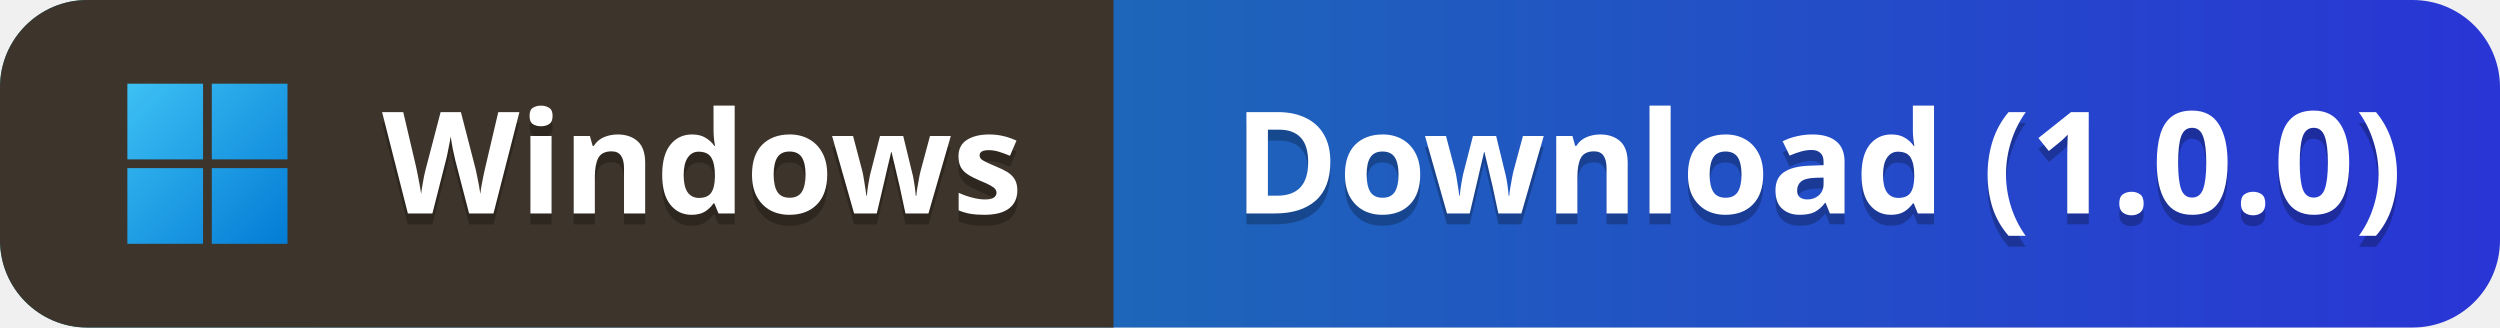
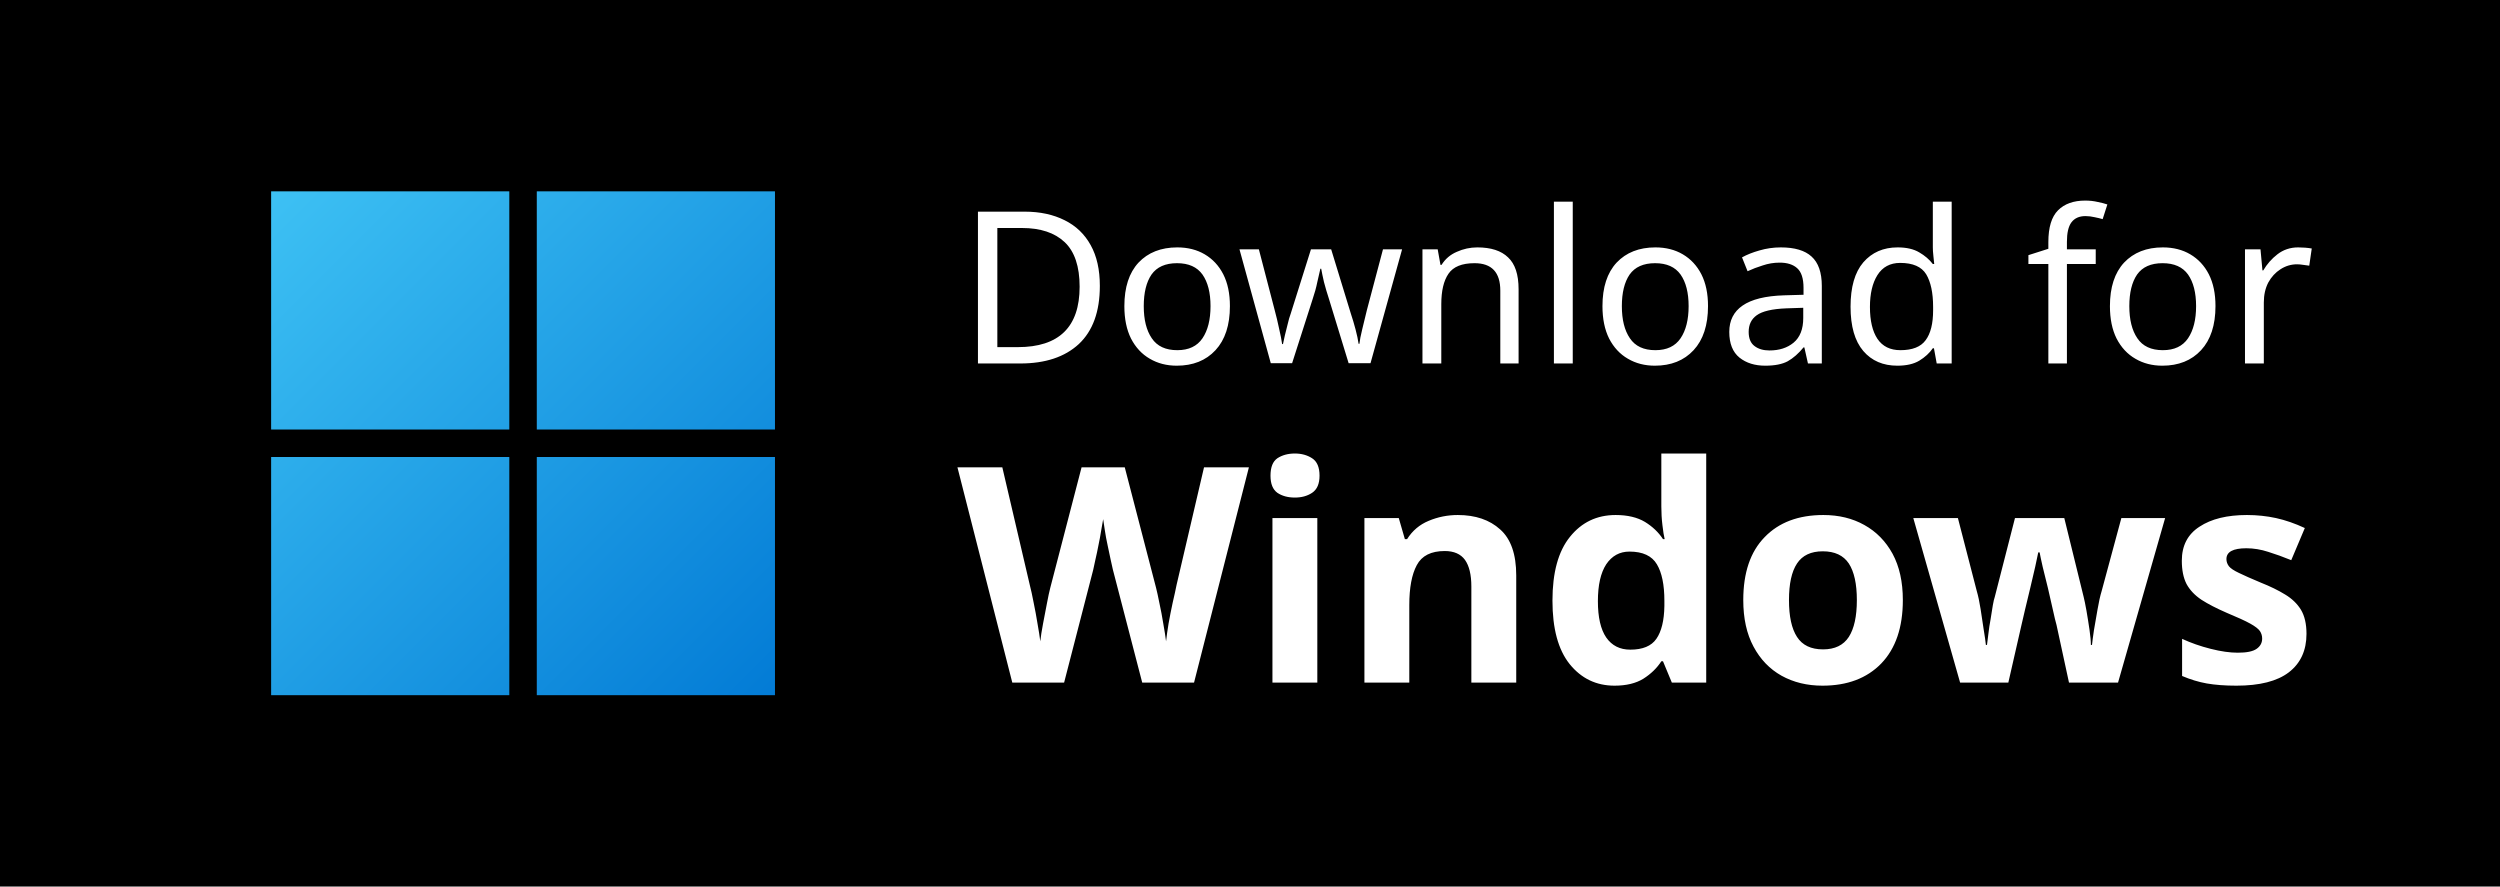
- <svg xmlns="http://www.w3.org/2000/svg" viewBox="0 0 229 30" width="229" height="30" role="img" aria-label="Windows Download (1.0.0)">
-   <clipPath id="r">
-     <rect width="229" height="30" rx="8" />
-   </clipPath>
-   <g clip-path="url(#r)">
-     <rect width="229" height="30" fill="url(#g1)" />
-     <rect width="102" height="30" fill="#3d342b" />
+ <svg xmlns="http://www.w3.org/2000/svg" viewBox="0 0 141 50" width="141" height="50" role="img" aria-label="Download for Windows">
+   <rect width="141" height="50" fill="#000" />
+   <g transform="translate(14 9.5) scale(1.291667)">
+     <path fill="url(#gw)" d="M1 1h10.4v10.4H1zM12.6 1H23v10.4H12.6zM1 12.6h10.4V23H1zM12.6 12.6H23V23H12.6z" />
  </g>
-   <g transform="translate(11 7) scale(0.6666667)">
-     <path fill="url(#g0)" d="M1 1h10.4v10.4H1zM12.6 1H23v10.4H12.6zM1 12.6h10.4V23H1zM12.6 12.6H23V23H12.6z" />
-   </g>
-   <g font-family="-apple-system, BlinkMacSystemFont, 'Segoe UI', 'Noto Sans', Helvetica, Arial, sans-serif" font-size="13" font-weight="600">
-     <text x="35" y="20.55" fill="#000" fill-opacity=".25" textLength="55.9" lengthAdjust="spacing">Windows</text>
-     <text x="35" y="19.55" fill="#ffffff" textLength="55.9" lengthAdjust="spacing">Windows</text>
-     <text x="113" y="20.55" fill="#000" fill-opacity=".25" textLength="104.9" lengthAdjust="spacing">Download (1.0.0)</text>
-     <text x="113" y="19.55" fill="#ffffff" textLength="104.9" lengthAdjust="spacing">Download (1.0.0)</text>
+   <g font-family="-apple-system, BlinkMacSystemFont, 'Segoe UI', 'Noto Sans', Helvetica, Arial, sans-serif">
+     <text x="54" y="20.5" font-size="12" fill="#fff" textLength="72" lengthAdjust="spacing">Download for</text>
+     <text x="54" y="38.5" font-size="17" font-weight="600" fill="#fff" textLength="71" lengthAdjust="spacing">Windows</text>
  </g>
  <defs>
-     <linearGradient id="g0" gradientUnits="userSpaceOnUse" x1="0" y1="0" x2="24" y2="24">
+     <linearGradient id="gw" gradientUnits="userSpaceOnUse" x1="0" y1="0" x2="24" y2="24">
      <stop offset="0" stop-color="#40c4f5" />
      <stop offset="1" stop-color="#0078d4" />
    </linearGradient>
-     <linearGradient id="g1" gradientUnits="userSpaceOnUse" x1="-174" y1="0" x2="229" y2="0">
-       <stop offset="0" stop-color="#4f8a00" />
-       <stop offset="0.5" stop-color="#1683a8" />
-       <stop offset="1" stop-color="#2935d5" />
-     </linearGradient>
  </defs>
</svg>
